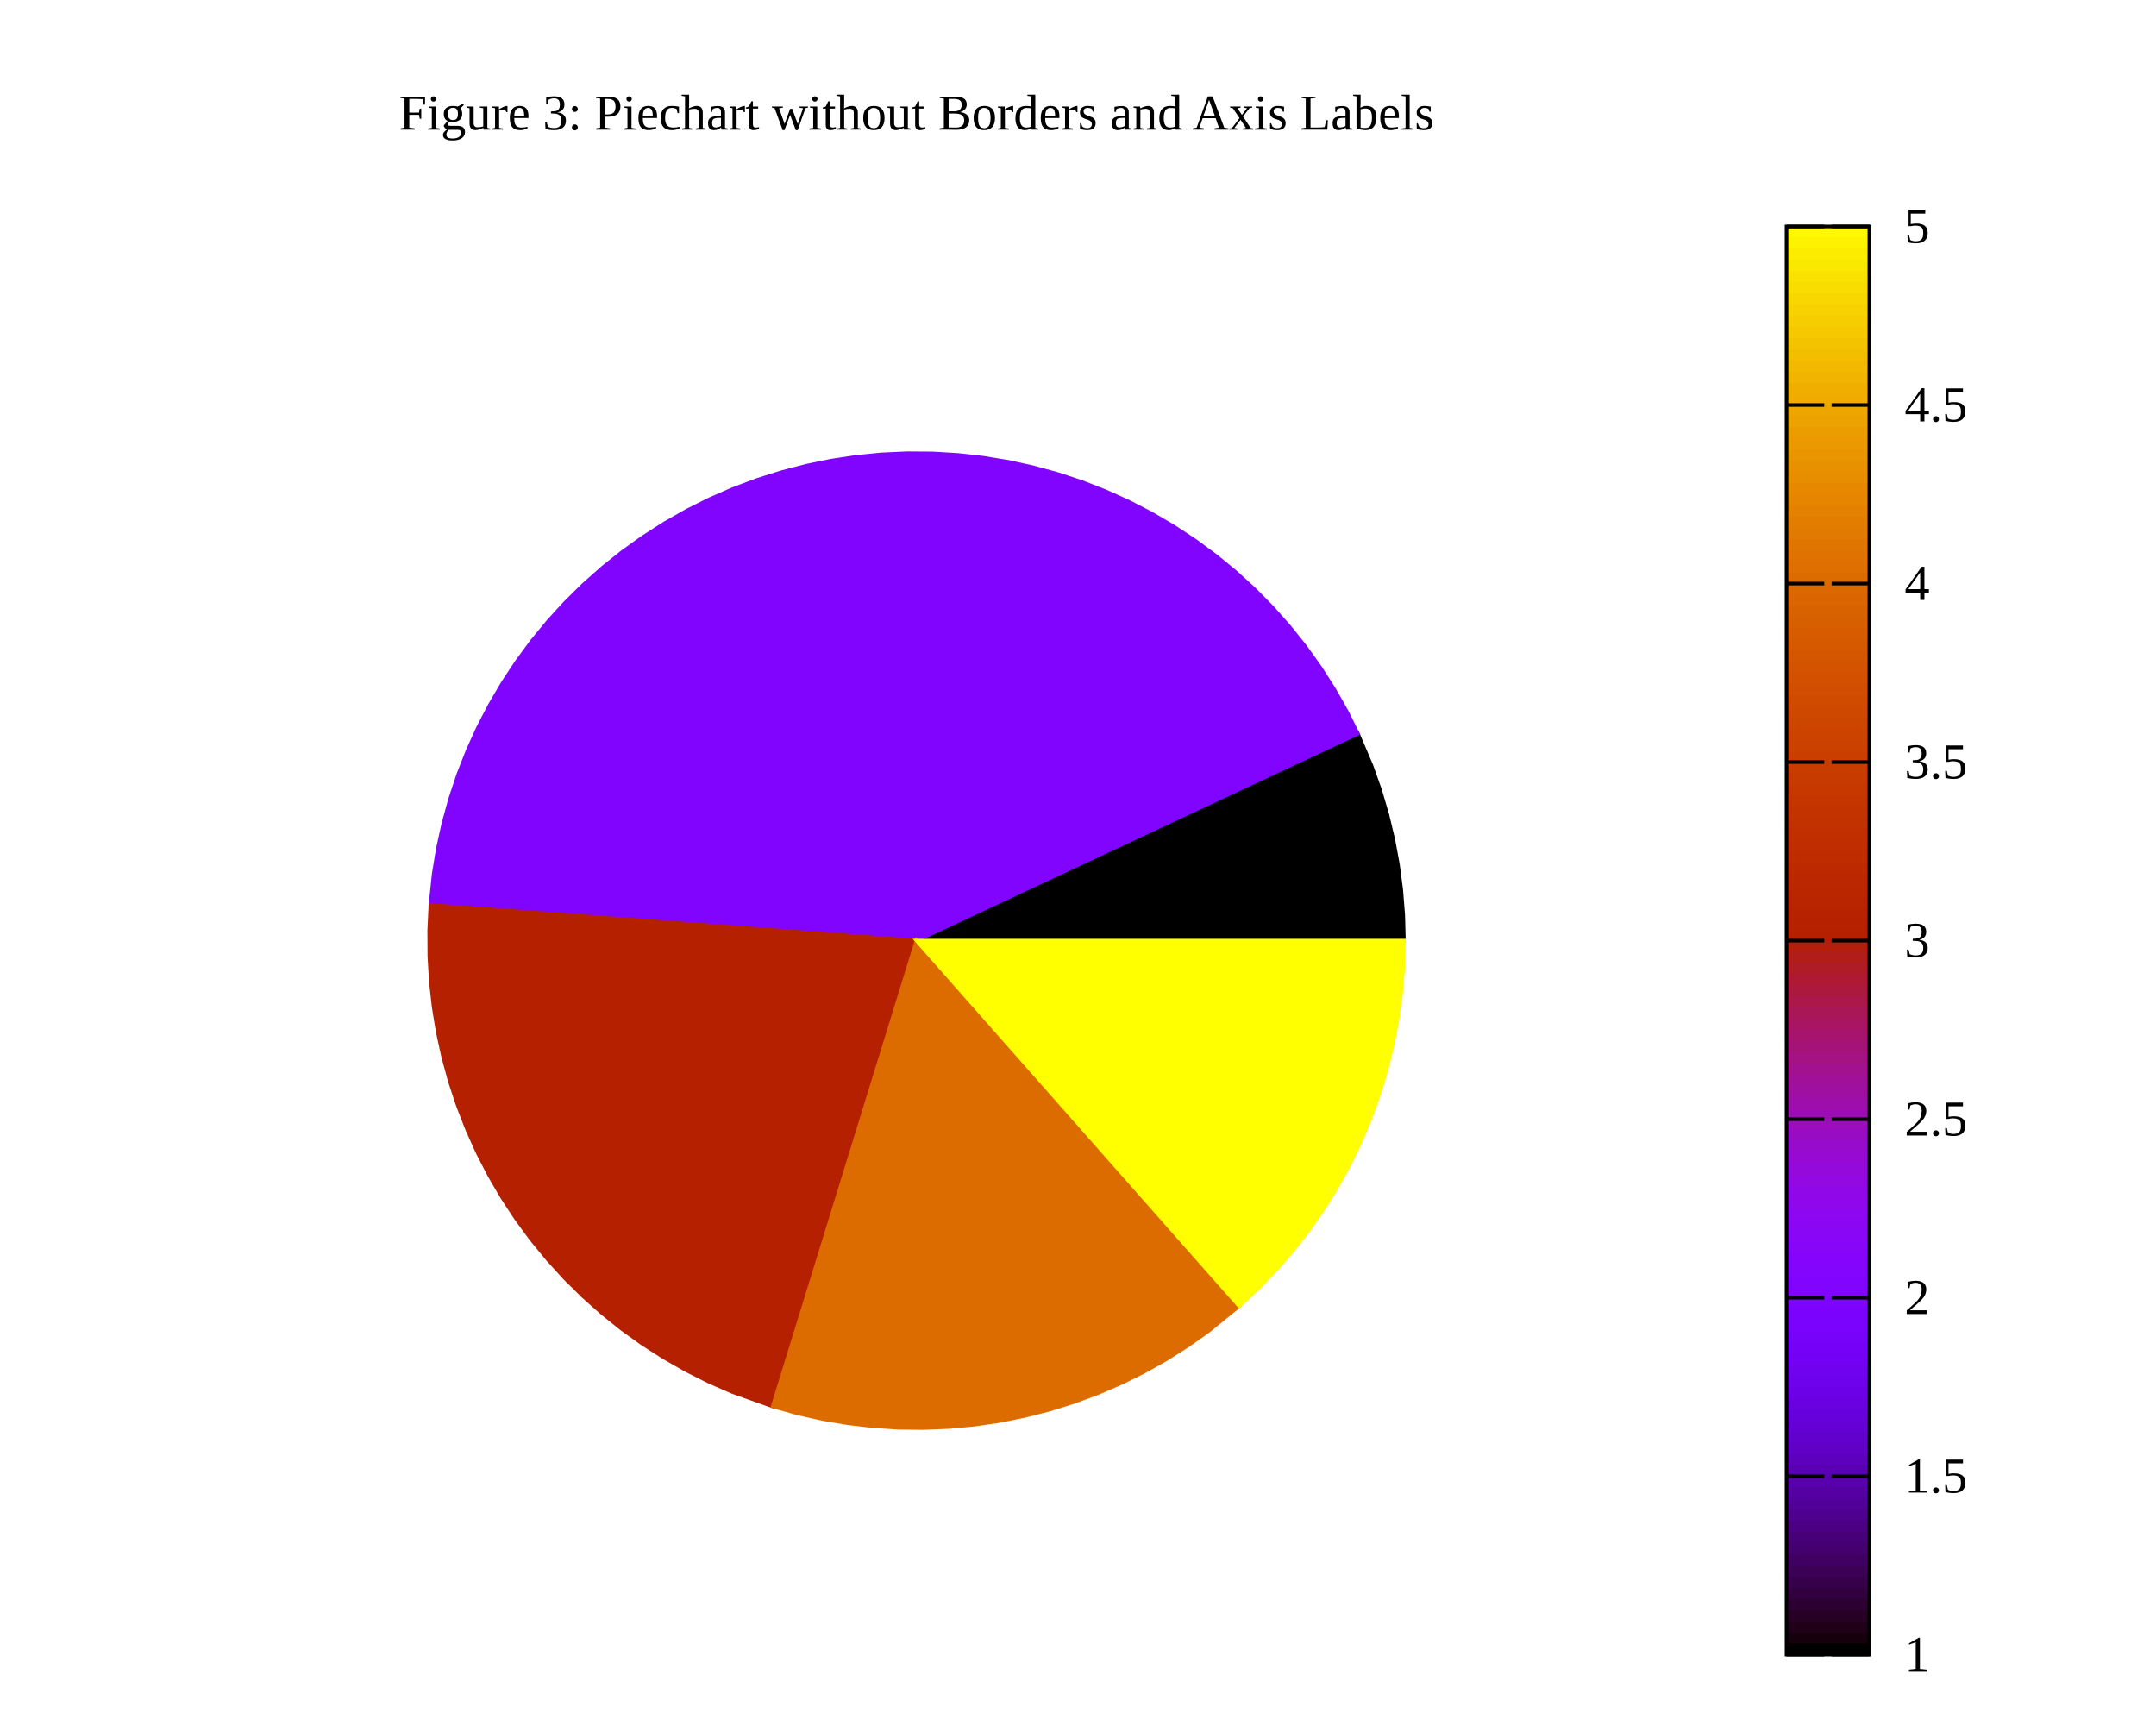
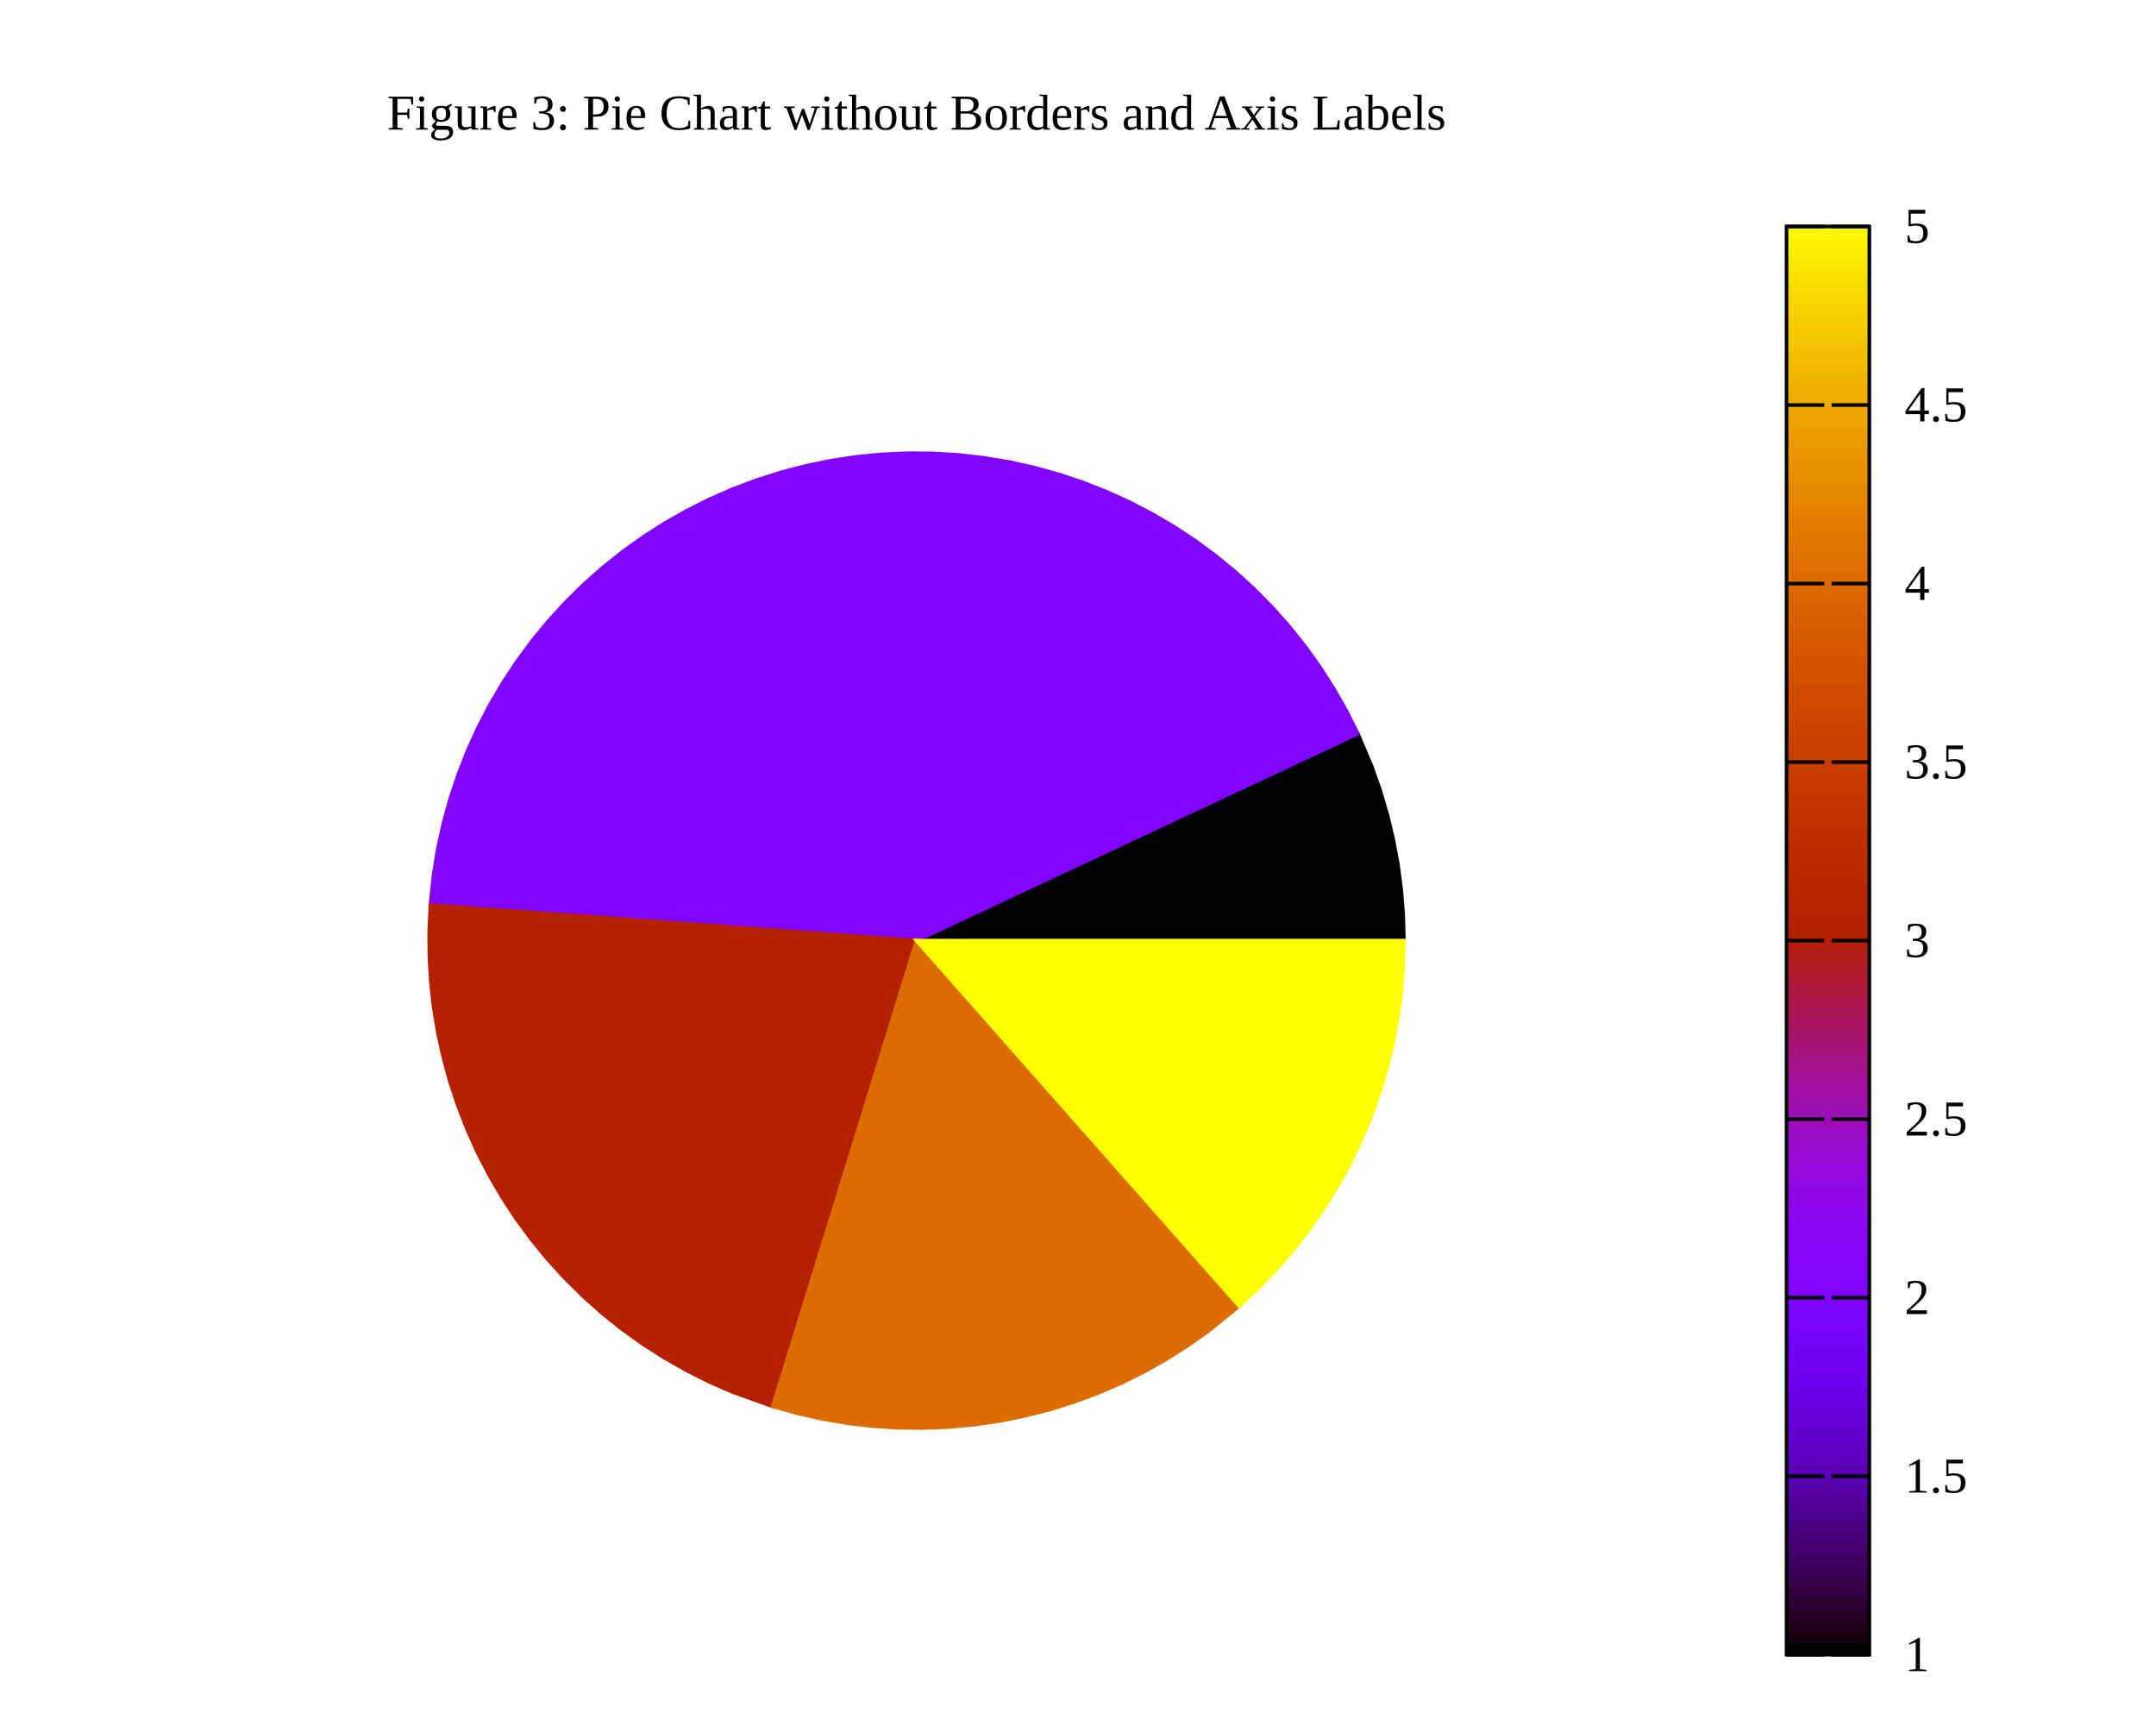
<svg xmlns="http://www.w3.org/2000/svg" xmlns:xlink="http://www.w3.org/1999/xlink" width="600" height="480" viewBox="0 0 600 480">
  <g id="gnuplot_canvas">
    <rect x="0" y="0" width="600" height="480" fill="none" />
    <defs>
      <circle id="gpDot" r="0.5" stroke-width="0.5" stroke="currentColor" />
      <path id="gpPt0" stroke-width="0.190" stroke="currentColor" d="M-1,0 h2 M0,-1 v2" />
      <path id="gpPt1" stroke-width="0.190" stroke="currentColor" d="M-1,-1 L1,1 M1,-1 L-1,1" />
      <path id="gpPt2" stroke-width="0.190" stroke="currentColor" d="M-1,0 L1,0 M0,-1 L0,1 M-1,-1 L1,1 M-1,1 L1,-1" />
      <rect id="gpPt3" stroke-width="0.190" stroke="currentColor" x="-1" y="-1" width="2" height="2" />
      <rect id="gpPt4" stroke-width="0.190" stroke="currentColor" fill="currentColor" x="-1" y="-1" width="2" height="2" />
      <circle id="gpPt5" stroke-width="0.190" stroke="currentColor" cx="0" cy="0" r="1" />
      <use xlink:href="#gpPt5" id="gpPt6" fill="currentColor" stroke="none" />
      <path id="gpPt7" stroke-width="0.190" stroke="currentColor" d="M0,-1.33 L-1.33,0.67 L1.33,0.67 z" />
      <use xlink:href="#gpPt7" id="gpPt8" fill="currentColor" stroke="none" />
      <use xlink:href="#gpPt7" id="gpPt9" stroke="currentColor" transform="rotate(180)" />
      <use xlink:href="#gpPt9" id="gpPt10" fill="currentColor" stroke="none" />
      <use xlink:href="#gpPt3" id="gpPt11" stroke="currentColor" transform="rotate(45)" />
      <use xlink:href="#gpPt11" id="gpPt12" fill="currentColor" stroke="none" />
      <path id="gpPt13" stroke-width="0.190" stroke="currentColor" d="M0,1.330 L1.265,0.411 L0.782,-1.067 L-0.782,-1.076 L-1.265,0.411 z" />
      <use xlink:href="#gpPt13" id="gpPt14" fill="currentColor" stroke="none" />
      <filter id="textbox" filterUnits="objectBoundingBox" x="0" y="0" height="1" width="1">
        <feFlood flood-color="white" flood-opacity="1" result="bgnd" />
        <feComposite in="SourceGraphic" in2="bgnd" operator="atop" />
      </filter>
      <filter id="greybox" filterUnits="objectBoundingBox" x="0" y="0" height="1" width="1">
        <feFlood flood-color="lightgrey" flood-opacity="1" result="grey" />
        <feComposite in="SourceGraphic" in2="grey" operator="atop" />
      </filter>
    </defs>
    <g fill="none" color="white" stroke="currentColor" stroke-width="1.00" stroke-linecap="butt" stroke-linejoin="miter">
</g>
    <g fill="none" color="black" stroke="currentColor" stroke-width="1.00" stroke-linecap="butt" stroke-linejoin="miter">
</g>
    <g fill="none" color="black" stroke="currentColor" stroke-width="1.00" stroke-linecap="butt" stroke-linejoin="miter">
</g>
    <g id="gnuplot_plot_1" fill="none">
      <g fill="none" color="black" stroke="currentColor" stroke-width="1.00" stroke-linecap="butt" stroke-linejoin="miter">
        <g stroke="none" shape-rendering="crispEdges">
          <polygon fill="rgb(  0,   0,   0)" points="390.70,261.71 390.51,254.62 389.95,247.54 389.03,240.50 387.73,233.51 386.07,226.61 384.06,219.80 381.69,213.11 377.87,204.14 255.06,261.71 " />
        </g>
        <path stroke="rgb(  0,   0,   0)" d="M390.70,261.71 L390.51,254.62 L389.95,247.54 L389.03,240.50 L387.73,233.51 L386.07,226.61 L384.06,219.80 L381.69,213.11   L377.87,204.14 L255.06,261.71 L390.70,261.71 Z  " />
        <g stroke="none" shape-rendering="crispEdges">
          <polygon fill="rgb(128,   4, 255)" points="377.87,204.14 374.69,197.79 371.18,191.62 367.35,185.64 363.22,179.87 358.78,174.32 354.07,169.01 349.08,163.95 343.84,159.17 338.35,154.66 332.63,150.45 326.70,146.54 320.57,142.95 314.27,139.68 307.80,136.75 301.19,134.16 294.45,131.92 287.60,130.04 280.67,128.51 273.66,127.36 266.60,126.57 259.51,126.15 252.41,126.10 245.32,126.42 238.25,127.12 231.23,128.18 224.28,129.61 217.40,131.41 210.64,133.55 203.99,136.05 197.48,138.90 191.13,142.08 184.96,145.59 178.98,149.42 173.21,153.55 167.66,157.99 162.35,162.70 157.29,167.69 152.51,172.93 148.00,178.42 143.79,184.14 139.88,190.07 136.29,196.20 133.02,202.50 130.09,208.97 127.50,215.58 125.26,222.32 123.38,229.17 121.85,236.10 120.70,243.11 119.78,251.81 255.06,261.71 " />
        </g>
        <path stroke="rgb(128,   4, 255)" d="M377.87,204.14 L374.69,197.79 L371.18,191.62 L367.35,185.64 L363.22,179.87 L358.78,174.32 L354.07,169.01 L349.08,163.95   L343.84,159.17 L338.35,154.66 L332.63,150.45 L326.70,146.54 L320.57,142.95 L314.27,139.68 L307.80,136.75 L301.19,134.16   L294.45,131.92 L287.60,130.04 L280.67,128.51 L273.66,127.36 L266.60,126.57 L259.51,126.15 L252.41,126.10 L245.32,126.42   L238.25,127.12 L231.23,128.18 L224.28,129.61 L217.40,131.41 L210.64,133.55 L203.99,136.05 L197.48,138.90 L191.13,142.08   L184.96,145.59 L178.98,149.42 L173.21,153.55 L167.66,157.99 L162.35,162.70 L157.29,167.69 L152.51,172.93 L148.00,178.42   L143.79,184.14 L139.88,190.07 L136.29,196.20 L133.02,202.50 L130.09,208.97 L127.50,215.58 L125.26,222.32 L123.38,229.17   L121.85,236.10 L120.70,243.11 L119.78,251.81 L255.06,261.71 L377.87,204.14 Z  " />
        <g stroke="none" shape-rendering="crispEdges">
          <polygon fill="rgb(180,  32,   0)" points="119.78,251.81 119.44,258.91 119.48,266.01 119.89,273.10 120.67,280.16 121.82,287.16 123.34,294.10 125.21,300.95 127.45,307.69 130.03,314.31 132.95,320.78 136.21,327.09 139.79,333.22 143.69,339.15 147.90,344.88 152.40,350.37 157.18,355.62 162.23,360.61 167.53,365.34 173.07,369.78 178.84,373.92 184.82,377.75 190.99,381.27 197.33,384.46 203.84,387.31 215.03,391.31 255.06,261.71 " />
        </g>
        <path stroke="rgb(180,  32,   0)" d="M119.78,251.81 L119.44,258.91 L119.48,266.01 L119.89,273.10 L120.67,280.16 L121.82,287.16 L123.34,294.10 L125.21,300.95   L127.45,307.69 L130.03,314.31 L132.95,320.78 L136.21,327.09 L139.79,333.22 L143.69,339.15 L147.90,344.88 L152.40,350.37   L157.18,355.62 L162.23,360.61 L167.53,365.34 L173.07,369.78 L178.84,373.92 L184.82,377.75 L190.99,381.27 L197.33,384.46   L203.84,387.31 L215.03,391.31 L255.06,261.71 L119.78,251.81 Z  " />
        <g stroke="none" shape-rendering="crispEdges">
          <polygon fill="rgb(221, 108,   0)" points="215.03,391.31 221.87,393.23 228.79,394.79 235.80,395.98 242.85,396.80 249.94,397.26 257.04,397.34 264.13,397.05 271.20,396.39 278.23,395.36 285.19,393.96 292.07,392.21 298.85,390.09 305.51,387.62 312.03,384.81 318.39,381.66 324.58,378.18 330.58,374.38 336.38,370.27 344.83,363.39 255.06,261.71 " />
        </g>
        <path stroke="rgb(221, 108,   0)" d="M215.03,391.31 L221.87,393.23 L228.79,394.79 L235.80,395.98 L242.85,396.80 L249.94,397.26 L257.04,397.34 L264.13,397.05   L271.20,396.39 L278.23,395.36 L285.19,393.96 L292.07,392.21 L298.85,390.09 L305.51,387.62 L312.03,384.81 L318.39,381.66   L324.58,378.18 L330.58,374.38 L336.38,370.27 L344.83,363.39 L255.06,261.71 L215.03,391.31 Z  " />
        <g stroke="none" shape-rendering="crispEdges">
          <polygon fill="rgb(255, 255,   0)" points="344.83,363.39 350.03,358.56 354.97,353.45 359.63,348.10 364.01,342.51 368.09,336.69 371.86,330.68 375.31,324.47 378.43,318.09 381.21,311.55 383.64,304.88 385.73,298.10 387.45,291.21 388.81,284.24 389.81,277.21 390.43,270.13 390.70,261.72 255.06,261.71 " />
        </g>
        <path stroke="rgb(255, 255,   0)" d="M344.83,363.39 L350.03,358.56 L354.97,353.45 L359.63,348.10 L364.01,342.51 L368.09,336.69 L371.86,330.68 L375.31,324.47   L378.43,318.09 L381.21,311.55 L383.64,304.88 L385.73,298.10 L387.45,291.21 L388.81,284.24 L389.81,277.21 L390.43,270.13   L390.70,261.72 L255.06,261.71 L344.83,363.39 Z  " />
      </g>
    </g>
    <g fill="none" color="white" stroke="rgb(255, 255,   0)" stroke-width="2.00" stroke-linecap="butt" stroke-linejoin="miter">
</g>
    <g fill="none" color="black" stroke="currentColor" stroke-width="2.00" stroke-linecap="butt" stroke-linejoin="miter">
      <g stroke="none" shape-rendering="crispEdges">
        <polygon fill="rgb(  0,   0,   0)" points="497.18,460.42 520.23,460.42 520.23,457.31 497.18,457.31 " />
        <polygon fill="rgb( 23,   0,  13)" points="497.18,457.32 520.23,457.32 520.23,454.21 497.18,454.21 " />
        <polygon fill="rgb( 32,   0,  25)" points="497.18,454.22 520.23,454.22 520.23,451.10 497.18,451.10 " />
        <polygon fill="rgb( 39,   0,  37)" points="497.18,451.11 520.23,451.11 520.23,448.00 497.18,448.00 " />
        <polygon fill="rgb( 45,   0,  50)" points="497.18,448.01 520.23,448.01 520.23,444.89 497.18,444.89 " />
        <polygon fill="rgb( 50,   0,  62)" points="497.18,444.90 520.23,444.90 520.23,441.79 497.18,441.79 " />
        <polygon fill="rgb( 55,   0,  74)" points="497.18,441.80 520.23,441.80 520.23,438.68 497.18,438.68 " />
        <polygon fill="rgb( 60,   0,  86)" points="497.18,438.69 520.23,438.69 520.23,435.58 497.18,435.58 " />
        <polygon fill="rgb( 64,   0,  98)" points="497.18,435.59 520.23,435.59 520.23,432.47 497.18,432.47 " />
        <polygon fill="rgb( 68,   0, 109)" points="497.18,432.48 520.23,432.48 520.23,429.37 497.18,429.37 " />
        <polygon fill="rgb( 71,   0, 120)" points="497.18,429.38 520.23,429.38 520.23,426.26 497.18,426.26 " />
        <polygon fill="rgb( 75,   0, 131)" points="497.18,426.27 520.23,426.27 520.23,423.16 497.18,423.16 " />
        <polygon fill="rgb( 78,   0, 142)" points="497.18,423.17 520.23,423.17 520.23,420.05 497.18,420.05 " />
        <polygon fill="rgb( 81,   0, 152)" points="497.18,420.06 520.23,420.06 520.23,416.95 497.18,416.95 " />
        <polygon fill="rgb( 84,   0, 162)" points="497.18,416.96 520.23,416.96 520.23,413.84 497.18,413.84 " />
        <polygon fill="rgb( 87,   0, 171)" points="497.18,413.85 520.23,413.85 520.23,410.74 497.18,410.74 " />
        <polygon fill="rgb( 90,   0, 180)" points="497.18,410.75 520.23,410.75 520.23,407.63 497.18,407.63 " />
        <polygon fill="rgb( 93,   1, 189)" points="497.18,407.64 520.23,407.64 520.23,404.53 497.18,404.53 " />
        <polygon fill="rgb( 96,   1, 197)" points="497.18,404.54 520.23,404.54 520.23,401.42 497.18,401.42 " />
        <polygon fill="rgb( 98,   1, 205)" points="497.18,401.43 520.23,401.43 520.23,398.32 497.18,398.32 " />
        <polygon fill="rgb(101,   1, 212)" points="497.18,398.33 520.23,398.33 520.23,395.21 497.18,395.21 " />
        <polygon fill="rgb(103,   1, 219)" points="497.18,395.22 520.23,395.22 520.23,392.11 497.18,392.11 " />
        <polygon fill="rgb(106,   1, 225)" points="497.18,392.12 520.23,392.12 520.23,389.01 497.18,389.01 " />
        <polygon fill="rgb(108,   1, 231)" points="497.18,389.02 520.23,389.02 520.23,385.90 497.18,385.90 " />
        <polygon fill="rgb(110,   2, 236)" points="497.18,385.91 520.23,385.91 520.23,382.80 497.18,382.80 " />
        <polygon fill="rgb(113,   2, 240)" points="497.18,382.81 520.23,382.81 520.23,379.69 497.18,379.69 " />
        <polygon fill="rgb(115,   2, 244)" points="497.18,379.70 520.23,379.70 520.23,376.59 497.18,376.59 " />
        <polygon fill="rgb(117,   2, 247)" points="497.18,376.60 520.23,376.60 520.23,373.48 497.18,373.48 " />
        <polygon fill="rgb(119,   3, 250)" points="497.18,373.49 520.23,373.49 520.23,370.38 497.18,370.38 " />
        <polygon fill="rgb(121,   3, 252)" points="497.18,370.39 520.23,370.39 520.23,367.27 497.18,367.27 " />
        <polygon fill="rgb(123,   3, 254)" points="497.18,367.28 520.23,367.28 520.23,364.17 497.18,364.17 " />
        <polygon fill="rgb(125,   4, 255)" points="497.18,364.18 520.23,364.18 520.23,361.06 497.18,361.06 " />
        <polygon fill="rgb(128,   4, 255)" points="497.18,361.07 520.23,361.07 520.23,357.96 497.18,357.96 " />
        <polygon fill="rgb(129,   4, 255)" points="497.18,357.97 520.23,357.97 520.23,354.85 497.18,354.85 " />
        <polygon fill="rgb(131,   5, 254)" points="497.18,354.86 520.23,354.86 520.23,351.75 497.18,351.75 " />
        <polygon fill="rgb(133,   5, 252)" points="497.18,351.76 520.23,351.76 520.23,348.64 497.18,348.64 " />
        <polygon fill="rgb(135,   6, 250)" points="497.18,348.65 520.23,348.65 520.23,345.54 497.18,345.54 " />
        <polygon fill="rgb(137,   6, 247)" points="497.18,345.55 520.23,345.55 520.23,342.43 497.18,342.43 " />
        <polygon fill="rgb(139,   7, 244)" points="497.18,342.44 520.23,342.44 520.23,339.33 497.18,339.33 " />
        <polygon fill="rgb(141,   7, 240)" points="497.18,339.34 520.23,339.34 520.23,336.22 497.18,336.22 " />
        <polygon fill="rgb(143,   8, 236)" points="497.18,336.23 520.23,336.23 520.23,333.12 497.18,333.12 " />
        <polygon fill="rgb(144,   8, 231)" points="497.18,333.13 520.23,333.13 520.23,330.01 497.18,330.01 " />
        <polygon fill="rgb(146,   9, 225)" points="497.18,330.02 520.23,330.02 520.23,326.91 497.18,326.91 " />
        <polygon fill="rgb(148,  10, 219)" points="497.18,326.92 520.23,326.92 520.23,323.81 497.18,323.81 " />
        <polygon fill="rgb(150,  10, 212)" points="497.18,323.82 520.23,323.82 520.23,320.70 497.18,320.70 " />
        <polygon fill="rgb(151,  11, 205)" points="497.18,320.71 520.23,320.71 520.23,317.60 497.18,317.60 " />
        <polygon fill="rgb(153,  12, 197)" points="497.18,317.61 520.23,317.61 520.23,314.49 497.18,314.49 " />
        <polygon fill="rgb(155,  13, 189)" points="497.18,314.50 520.23,314.50 520.23,311.39 497.18,311.39 " />
        <polygon fill="rgb(156,  13, 180)" points="497.18,311.40 520.23,311.40 520.23,308.28 497.18,308.28 " />
        <polygon fill="rgb(158,  14, 171)" points="497.18,308.29 520.23,308.29 520.23,305.18 497.18,305.18 " />
        <polygon fill="rgb(159,  15, 162)" points="497.18,305.19 520.23,305.19 520.23,302.07 497.18,302.07 " />
        <polygon fill="rgb(161,  16, 152)" points="497.18,302.08 520.23,302.08 520.23,298.97 497.18,298.97 " />
        <polygon fill="rgb(163,  17, 142)" points="497.18,298.98 520.23,298.98 520.23,295.86 497.18,295.86 " />
        <polygon fill="rgb(164,  18, 131)" points="497.18,295.87 520.23,295.87 520.23,292.76 497.18,292.76 " />
        <polygon fill="rgb(166,  19, 120)" points="497.18,292.77 520.23,292.77 520.23,289.65 497.18,289.65 " />
        <polygon fill="rgb(167,  20, 109)" points="497.18,289.66 520.23,289.66 520.23,286.55 497.18,286.55 " />
        <polygon fill="rgb(169,  21,  98)" points="497.18,286.56 520.23,286.56 520.23,283.44 497.18,283.44 " />
        <polygon fill="rgb(170,  23,  86)" points="497.18,283.45 520.23,283.45 520.23,280.34 497.18,280.34 " />
        <polygon fill="rgb(172,  24,  74)" points="497.18,280.35 520.23,280.35 520.23,277.23 497.18,277.23 " />
        <polygon fill="rgb(173,  25,  62)" points="497.18,277.24 520.23,277.24 520.23,274.13 497.18,274.13 " />
        <polygon fill="rgb(175,  26,  50)" points="497.18,274.14 520.23,274.14 520.23,271.02 497.18,271.02 " />
        <polygon fill="rgb(176,  28,  37)" points="497.18,271.03 520.23,271.03 520.23,267.92 497.18,267.92 " />
        <polygon fill="rgb(177,  29,  25)" points="497.18,267.93 520.23,267.93 520.23,264.81 497.18,264.81 " />
        <polygon fill="rgb(179,  30,  13)" points="497.18,264.82 520.23,264.82 520.23,261.71 497.18,261.71 " />
        <polygon fill="rgb(180,  32,   0)" points="497.18,261.72 520.23,261.72 520.23,258.61 497.18,258.61 " />
        <polygon fill="rgb(182,  33,   0)" points="497.18,258.62 520.23,258.62 520.23,255.50 497.18,255.50 " />
        <polygon fill="rgb(183,  35,   0)" points="497.18,255.51 520.23,255.51 520.23,252.40 497.18,252.40 " />
        <polygon fill="rgb(184,  37,   0)" points="497.18,252.41 520.23,252.41 520.23,249.29 497.18,249.29 " />
        <polygon fill="rgb(186,  38,   0)" points="497.18,249.30 520.23,249.30 520.23,246.19 497.18,246.19 " />
        <polygon fill="rgb(187,  40,   0)" points="497.18,246.20 520.23,246.20 520.23,243.08 497.18,243.08 " />
        <polygon fill="rgb(189,  42,   0)" points="497.18,243.09 520.23,243.09 520.23,239.98 497.18,239.98 " />
        <polygon fill="rgb(190,  44,   0)" points="497.18,239.99 520.23,239.99 520.23,236.87 497.18,236.87 " />
        <polygon fill="rgb(191,  45,   0)" points="497.18,236.88 520.23,236.88 520.23,233.77 497.18,233.77 " />
        <polygon fill="rgb(193,  47,   0)" points="497.18,233.78 520.23,233.78 520.23,230.66 497.18,230.66 " />
        <polygon fill="rgb(194,  49,   0)" points="497.18,230.67 520.23,230.67 520.23,227.56 497.18,227.56 " />
        <polygon fill="rgb(195,  51,   0)" points="497.18,227.57 520.23,227.57 520.23,224.45 497.18,224.45 " />
        <polygon fill="rgb(196,  53,   0)" points="497.18,224.46 520.23,224.46 520.23,221.35 497.18,221.35 " />
        <polygon fill="rgb(198,  56,   0)" points="497.18,221.36 520.23,221.36 520.23,218.24 497.18,218.24 " />
        <polygon fill="rgb(199,  58,   0)" points="497.18,218.25 520.23,218.25 520.23,215.14 497.18,215.14 " />
        <polygon fill="rgb(200,  60,   0)" points="497.18,215.15 520.23,215.15 520.23,212.03 497.18,212.03 " />
        <polygon fill="rgb(202,  62,   0)" points="497.18,212.04 520.23,212.04 520.23,208.93 497.18,208.93 " />
        <polygon fill="rgb(203,  65,   0)" points="497.18,208.94 520.23,208.94 520.23,205.82 497.18,205.82 " />
        <polygon fill="rgb(204,  67,   0)" points="497.18,205.83 520.23,205.83 520.23,202.72 497.18,202.72 " />
        <polygon fill="rgb(205,  70,   0)" points="497.18,202.73 520.23,202.73 520.23,199.61 497.18,199.61 " />
        <polygon fill="rgb(207,  72,   0)" points="497.18,199.62 520.23,199.62 520.23,196.51 497.18,196.51 " />
        <polygon fill="rgb(208,  75,   0)" points="497.18,196.52 520.23,196.52 520.23,193.41 497.18,193.41 " />
        <polygon fill="rgb(209,  77,   0)" points="497.18,193.42 520.23,193.42 520.23,190.30 497.18,190.30 " />
        <polygon fill="rgb(210,  80,   0)" points="497.18,190.31 520.23,190.31 520.23,187.20 497.18,187.20 " />
        <polygon fill="rgb(211,  83,   0)" points="497.18,187.21 520.23,187.21 520.23,184.09 497.18,184.09 " />
        <polygon fill="rgb(213,  86,   0)" points="497.18,184.10 520.23,184.10 520.23,180.99 497.18,180.99 " />
        <polygon fill="rgb(214,  89,   0)" points="497.18,181.00 520.23,181.00 520.23,177.88 497.18,177.88 " />
        <polygon fill="rgb(215,  92,   0)" points="497.18,177.89 520.23,177.89 520.23,174.78 497.18,174.78 " />
        <polygon fill="rgb(216,  95,   0)" points="497.18,174.79 520.23,174.79 520.23,171.67 497.18,171.67 " />
        <polygon fill="rgb(217,  98,   0)" points="497.18,171.68 520.23,171.68 520.23,168.57 497.18,168.57 " />
        <polygon fill="rgb(219, 101,   0)" points="497.18,168.58 520.23,168.58 520.23,165.46 497.18,165.46 " />
        <polygon fill="rgb(220, 104,   0)" points="497.18,165.47 520.23,165.47 520.23,162.36 497.18,162.36 " />
        <polygon fill="rgb(221, 108,   0)" points="497.18,162.37 520.23,162.37 520.23,159.25 497.18,159.25 " />
        <polygon fill="rgb(222, 111,   0)" points="497.18,159.26 520.23,159.26 520.23,156.15 497.18,156.15 " />
        <polygon fill="rgb(223, 114,   0)" points="497.18,156.16 520.23,156.16 520.23,153.04 497.18,153.04 " />
        <polygon fill="rgb(224, 118,   0)" points="497.18,153.05 520.23,153.05 520.23,149.94 497.18,149.94 " />
        <polygon fill="rgb(225, 122,   0)" points="497.18,149.95 520.23,149.95 520.23,146.83 497.18,146.83 " />
        <polygon fill="rgb(227, 125,   0)" points="497.18,146.84 520.23,146.84 520.23,143.73 497.18,143.73 " />
        <polygon fill="rgb(228, 129,   0)" points="497.18,143.74 520.23,143.74 520.23,140.62 497.18,140.62 " />
        <polygon fill="rgb(229, 133,   0)" points="497.18,140.63 520.23,140.63 520.23,137.52 497.18,137.52 " />
        <polygon fill="rgb(230, 137,   0)" points="497.18,137.53 520.23,137.53 520.23,134.41 497.18,134.41 " />
        <polygon fill="rgb(231, 141,   0)" points="497.18,134.42 520.23,134.42 520.23,131.31 497.18,131.31 " />
        <polygon fill="rgb(232, 145,   0)" points="497.18,131.32 520.23,131.32 520.23,128.21 497.18,128.21 " />
        <polygon fill="rgb(233, 149,   0)" points="497.18,128.22 520.23,128.22 520.23,125.10 497.18,125.10 " />
        <polygon fill="rgb(234, 153,   0)" points="497.18,125.11 520.23,125.11 520.23,122.00 497.18,122.00 " />
        <polygon fill="rgb(235, 157,   0)" points="497.18,122.01 520.23,122.01 520.23,118.89 497.18,118.89 " />
        <polygon fill="rgb(236, 162,   0)" points="497.18,118.90 520.23,118.90 520.23,115.79 497.18,115.79 " />
        <polygon fill="rgb(237, 166,   0)" points="497.18,115.80 520.23,115.80 520.23,112.68 497.18,112.68 " />
        <polygon fill="rgb(239, 171,   0)" points="497.18,112.69 520.23,112.69 520.23,109.58 497.18,109.58 " />
        <polygon fill="rgb(240, 175,   0)" points="497.18,109.59 520.23,109.59 520.23,106.47 497.18,106.47 " />
        <polygon fill="rgb(241, 180,   0)" points="497.18,106.48 520.23,106.48 520.23,103.37 497.18,103.37 " />
        <polygon fill="rgb(242, 185,   0)" points="497.18,103.38 520.23,103.38 520.23,100.26 497.18,100.26 " />
        <polygon fill="rgb(243, 190,   0)" points="497.18,100.27 520.23,100.27 520.23,97.16 497.18,97.16 " />
        <polygon fill="rgb(244, 195,   0)" points="497.18,97.17 520.23,97.17 520.23,94.05 497.18,94.05 " />
        <polygon fill="rgb(245, 200,   0)" points="497.18,94.06 520.23,94.06 520.23,90.95 497.18,90.95 " />
        <polygon fill="rgb(246, 205,   0)" points="497.18,90.96 520.23,90.96 520.23,87.84 497.18,87.84 " />
        <polygon fill="rgb(247, 210,   0)" points="497.18,87.85 520.23,87.85 520.23,84.74 497.18,84.74 " />
        <polygon fill="rgb(248, 215,   0)" points="497.18,84.75 520.23,84.75 520.23,81.63 497.18,81.63 " />
        <polygon fill="rgb(249, 221,   0)" points="497.18,81.64 520.23,81.64 520.23,78.53 497.18,78.53 " />
        <polygon fill="rgb(250, 226,   0)" points="497.18,78.54 520.23,78.54 520.23,75.42 497.18,75.42 " />
        <polygon fill="rgb(251, 232,   0)" points="497.18,75.43 520.23,75.43 520.23,72.32 497.18,72.32 " />
        <polygon fill="rgb(252, 237,   0)" points="497.18,72.33 520.23,72.33 520.23,69.21 497.18,69.21 " />
        <polygon fill="rgb(253, 243,   0)" points="497.18,69.22 520.23,69.22 520.23,66.11 497.18,66.11 " />
        <polygon fill="rgb(254, 249,   0)" points="497.18,66.12 520.23,66.12 520.23,63.01 497.18,63.01 " />
      </g>
    </g>
    <g fill="none" color="black" stroke="rgb(254, 249,   0)" stroke-width="1.00" stroke-linecap="butt" stroke-linejoin="miter">
</g>
    <g fill="none" color="black" stroke="currentColor" stroke-width="1.00" stroke-linecap="butt" stroke-linejoin="miter">
      <path stroke="black" d="M497.18,460.42 L520.23,460.42 L520.23,63.01 L497.18,63.01 L497.18,460.42 Z  " />
    </g>
    <g fill="none" color="black" stroke="currentColor" stroke-width="1.00" stroke-linecap="butt" stroke-linejoin="miter">
</g>
    <g fill="none" color="black" stroke="currentColor" stroke-width="1.00" stroke-linecap="butt" stroke-linejoin="miter">
      <path stroke="black" d="M520.23,460.42 L509.73,460.42  " />
      <g transform="translate(530.02,464.97)" stroke="none" fill="black" font-family="Times New Roman" font-size="14.00" text-anchor="start">
        <text>
          <tspan font-family="Times New Roman"> 1</tspan>
        </text>
      </g>
    </g>
    <g fill="none" color="black" stroke="currentColor" stroke-width="1.00" stroke-linecap="butt" stroke-linejoin="miter">
      <path stroke="black" d="M497.18,460.42 L507.68,460.42 M520.23,410.75 L509.73,410.75  " />
      <g transform="translate(530.02,415.30)" stroke="none" fill="black" font-family="Times New Roman" font-size="14.00" text-anchor="start">
        <text>
          <tspan font-family="Times New Roman"> 1.5</tspan>
        </text>
      </g>
    </g>
    <g fill="none" color="black" stroke="currentColor" stroke-width="1.00" stroke-linecap="butt" stroke-linejoin="miter">
      <path stroke="black" d="M497.18,410.75 L507.68,410.75 M520.23,361.07 L509.73,361.07  " />
      <g transform="translate(530.02,365.62)" stroke="none" fill="black" font-family="Times New Roman" font-size="14.00" text-anchor="start">
        <text>
          <tspan font-family="Times New Roman"> 2</tspan>
        </text>
      </g>
    </g>
    <g fill="none" color="black" stroke="currentColor" stroke-width="1.00" stroke-linecap="butt" stroke-linejoin="miter">
      <path stroke="black" d="M497.18,361.07 L507.68,361.07 M520.23,311.40 L509.73,311.40  " />
      <g transform="translate(530.02,315.95)" stroke="none" fill="black" font-family="Times New Roman" font-size="14.00" text-anchor="start">
        <text>
          <tspan font-family="Times New Roman"> 2.5</tspan>
        </text>
      </g>
    </g>
    <g fill="none" color="black" stroke="currentColor" stroke-width="1.00" stroke-linecap="butt" stroke-linejoin="miter">
      <path stroke="black" d="M497.18,311.40 L507.68,311.40 M520.23,261.72 L509.73,261.72  " />
      <g transform="translate(530.02,266.27)" stroke="none" fill="black" font-family="Times New Roman" font-size="14.00" text-anchor="start">
        <text>
          <tspan font-family="Times New Roman"> 3</tspan>
        </text>
      </g>
    </g>
    <g fill="none" color="black" stroke="currentColor" stroke-width="1.00" stroke-linecap="butt" stroke-linejoin="miter">
      <path stroke="black" d="M497.18,261.72 L507.68,261.72 M520.23,212.04 L509.73,212.04  " />
      <g transform="translate(530.02,216.59)" stroke="none" fill="black" font-family="Times New Roman" font-size="14.00" text-anchor="start">
        <text>
          <tspan font-family="Times New Roman"> 3.5</tspan>
        </text>
      </g>
    </g>
    <g fill="none" color="black" stroke="currentColor" stroke-width="1.00" stroke-linecap="butt" stroke-linejoin="miter">
      <path stroke="black" d="M497.18,212.04 L507.68,212.04 M520.23,162.37 L509.73,162.37  " />
      <g transform="translate(530.02,166.92)" stroke="none" fill="black" font-family="Times New Roman" font-size="14.00" text-anchor="start">
        <text>
          <tspan font-family="Times New Roman"> 4</tspan>
        </text>
      </g>
    </g>
    <g fill="none" color="black" stroke="currentColor" stroke-width="1.00" stroke-linecap="butt" stroke-linejoin="miter">
      <path stroke="black" d="M497.18,162.37 L507.68,162.37 M520.23,112.69 L509.73,112.69  " />
      <g transform="translate(530.02,117.24)" stroke="none" fill="black" font-family="Times New Roman" font-size="14.00" text-anchor="start">
        <text>
          <tspan font-family="Times New Roman"> 4.5</tspan>
        </text>
      </g>
    </g>
    <g fill="none" color="black" stroke="currentColor" stroke-width="1.00" stroke-linecap="butt" stroke-linejoin="miter">
      <path stroke="black" d="M497.18,112.69 L507.68,112.69 M520.23,63.01 L509.73,63.01  " />
      <g transform="translate(530.02,67.56)" stroke="none" fill="black" font-family="Times New Roman" font-size="14.00" text-anchor="start">
        <text>
          <tspan font-family="Times New Roman"> 5</tspan>
        </text>
      </g>
    </g>
    <g fill="none" color="black" stroke="currentColor" stroke-width="1.00" stroke-linecap="butt" stroke-linejoin="miter">
      <path stroke="black" d="M497.18,63.01 L507.68,63.01  " />
    </g>
    <g fill="none" color="black" stroke="currentColor" stroke-width="1.00" stroke-linecap="butt" stroke-linejoin="miter">
      <g transform="translate(255.06,36.06)" stroke="none" fill="black" font-family="Times New Roman" font-size="14.00" text-anchor="middle">
        <text>
-           <tspan font-family="Times New Roman">Figure 3: Piechart without Borders and Axis Labels</tspan>
+           <tspan font-family="Times New Roman">Figure 3: Pie Chart without Borders and Axis Labels</tspan>
        </text>
      </g>
    </g>
    <g fill="none" color="black" stroke="currentColor" stroke-width="1.00" stroke-linecap="butt" stroke-linejoin="miter">
</g>
  </g>
</svg>
